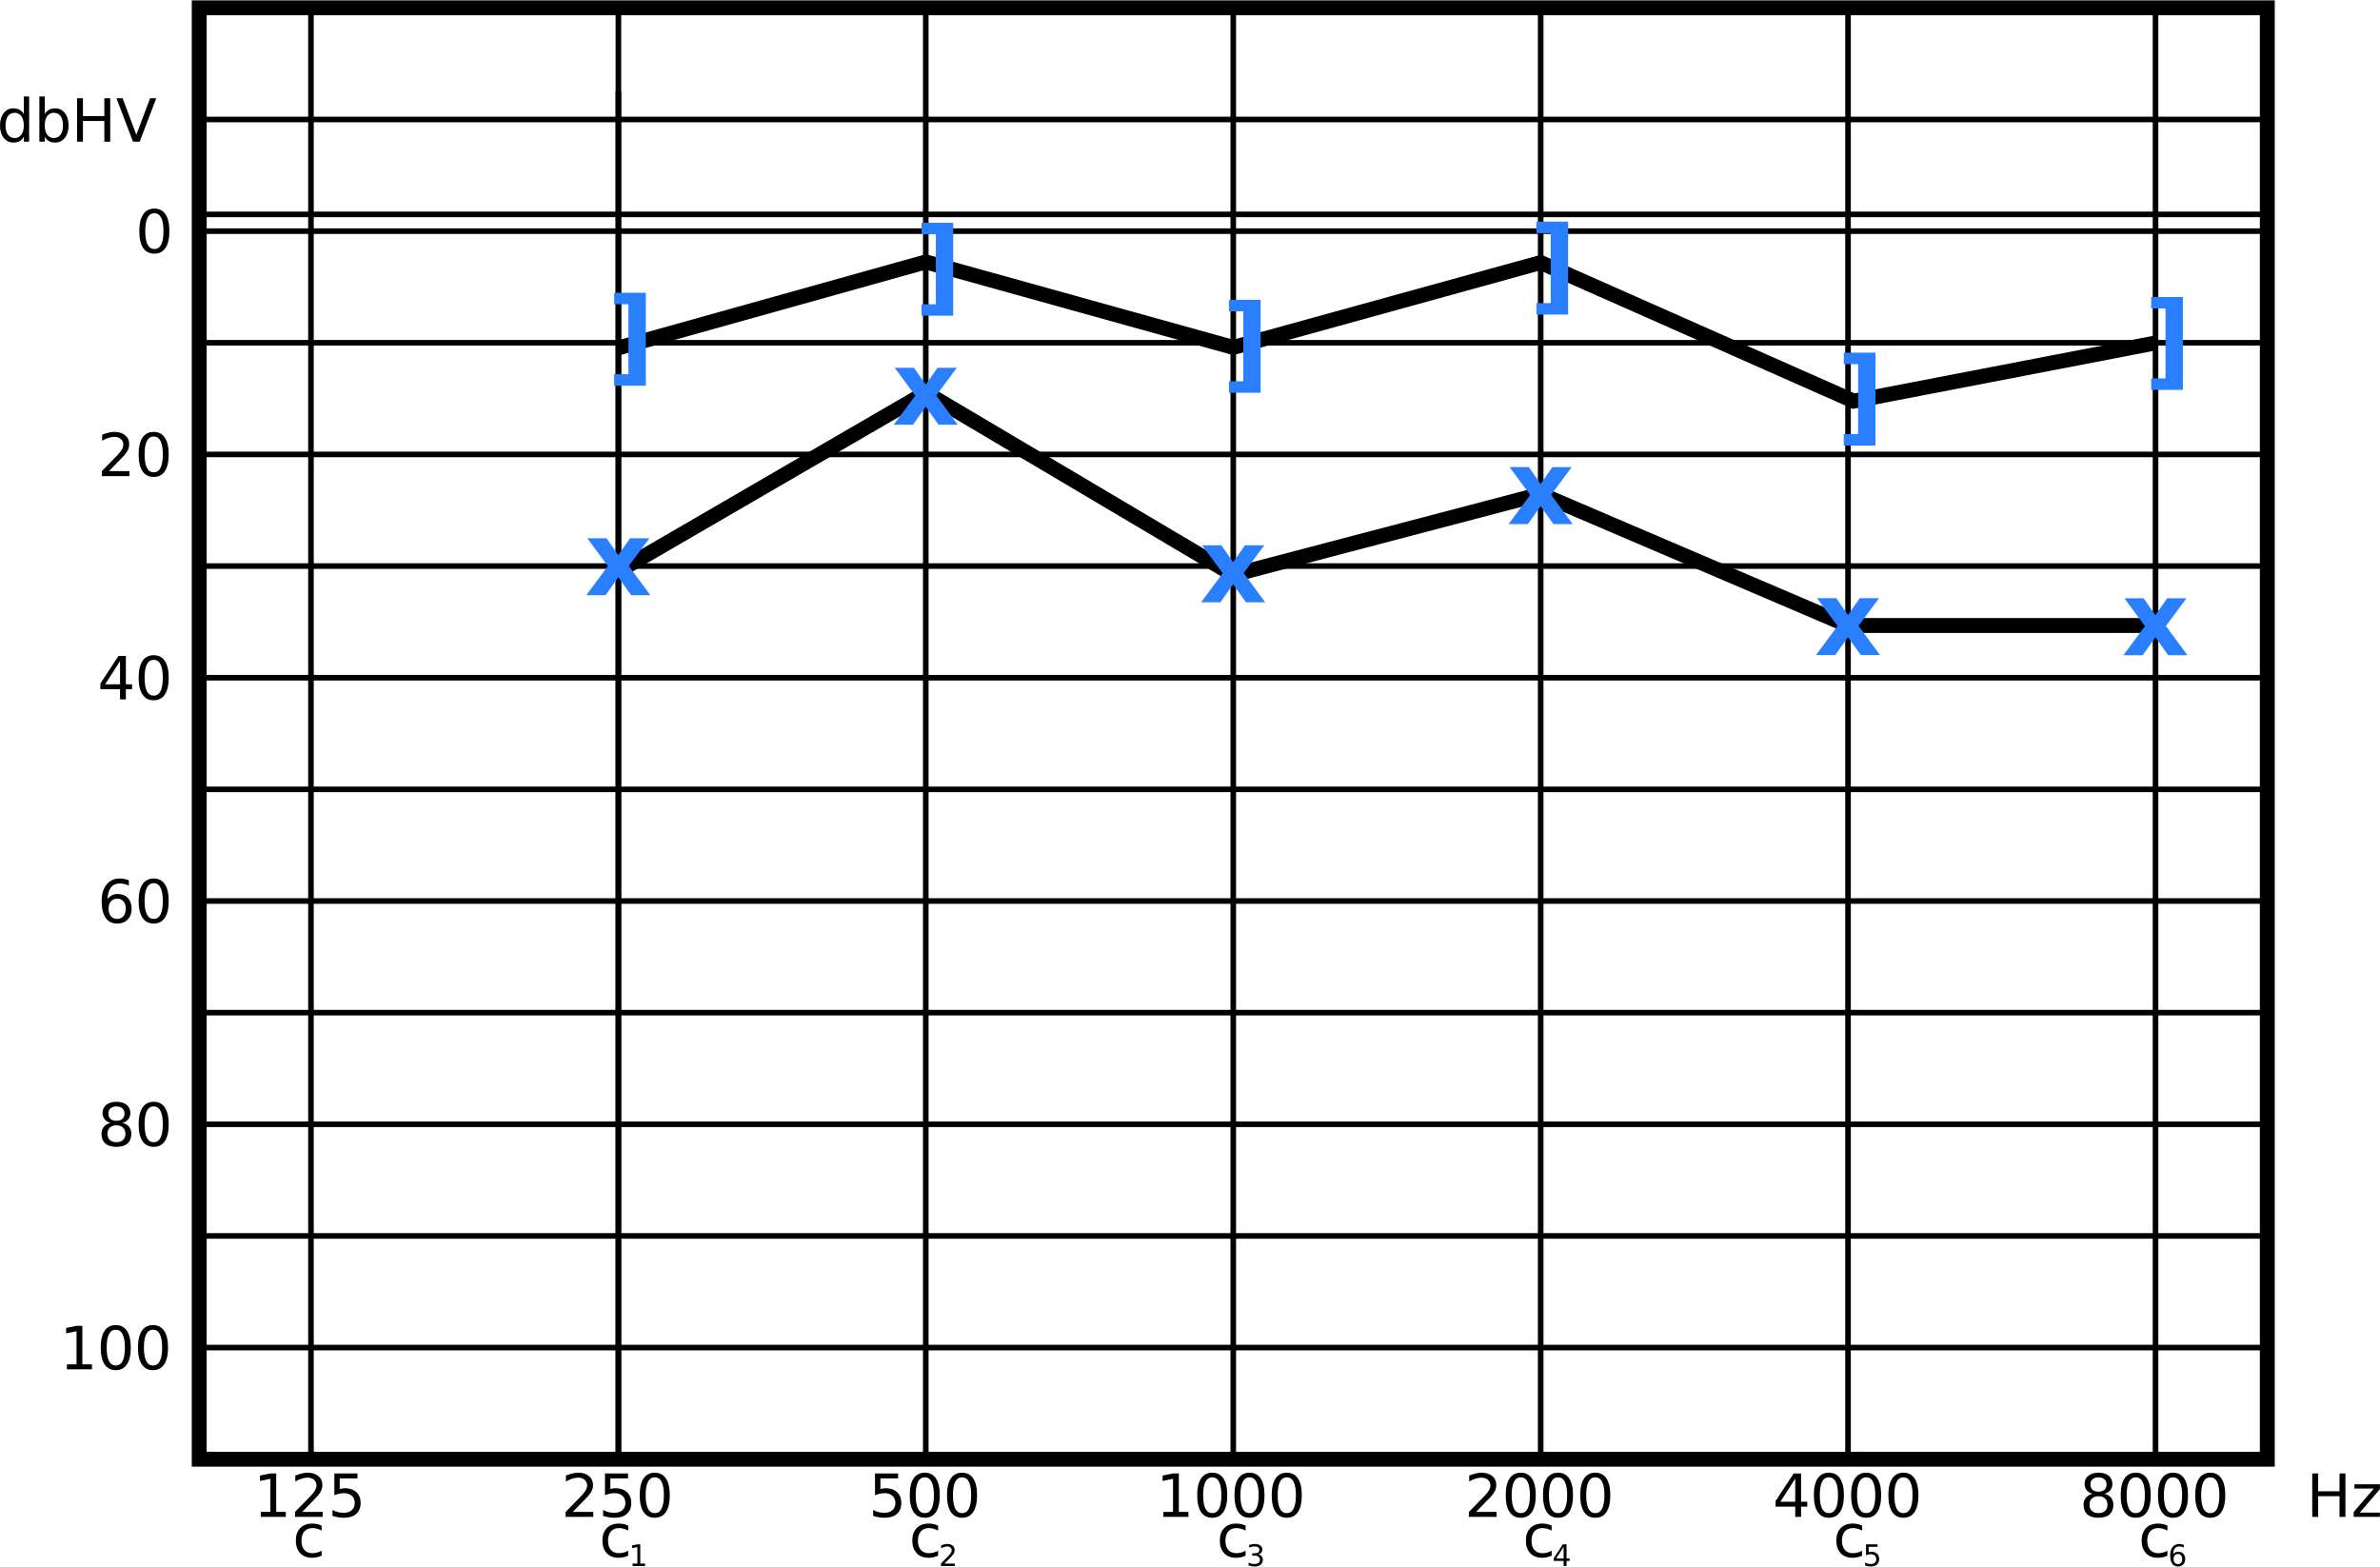
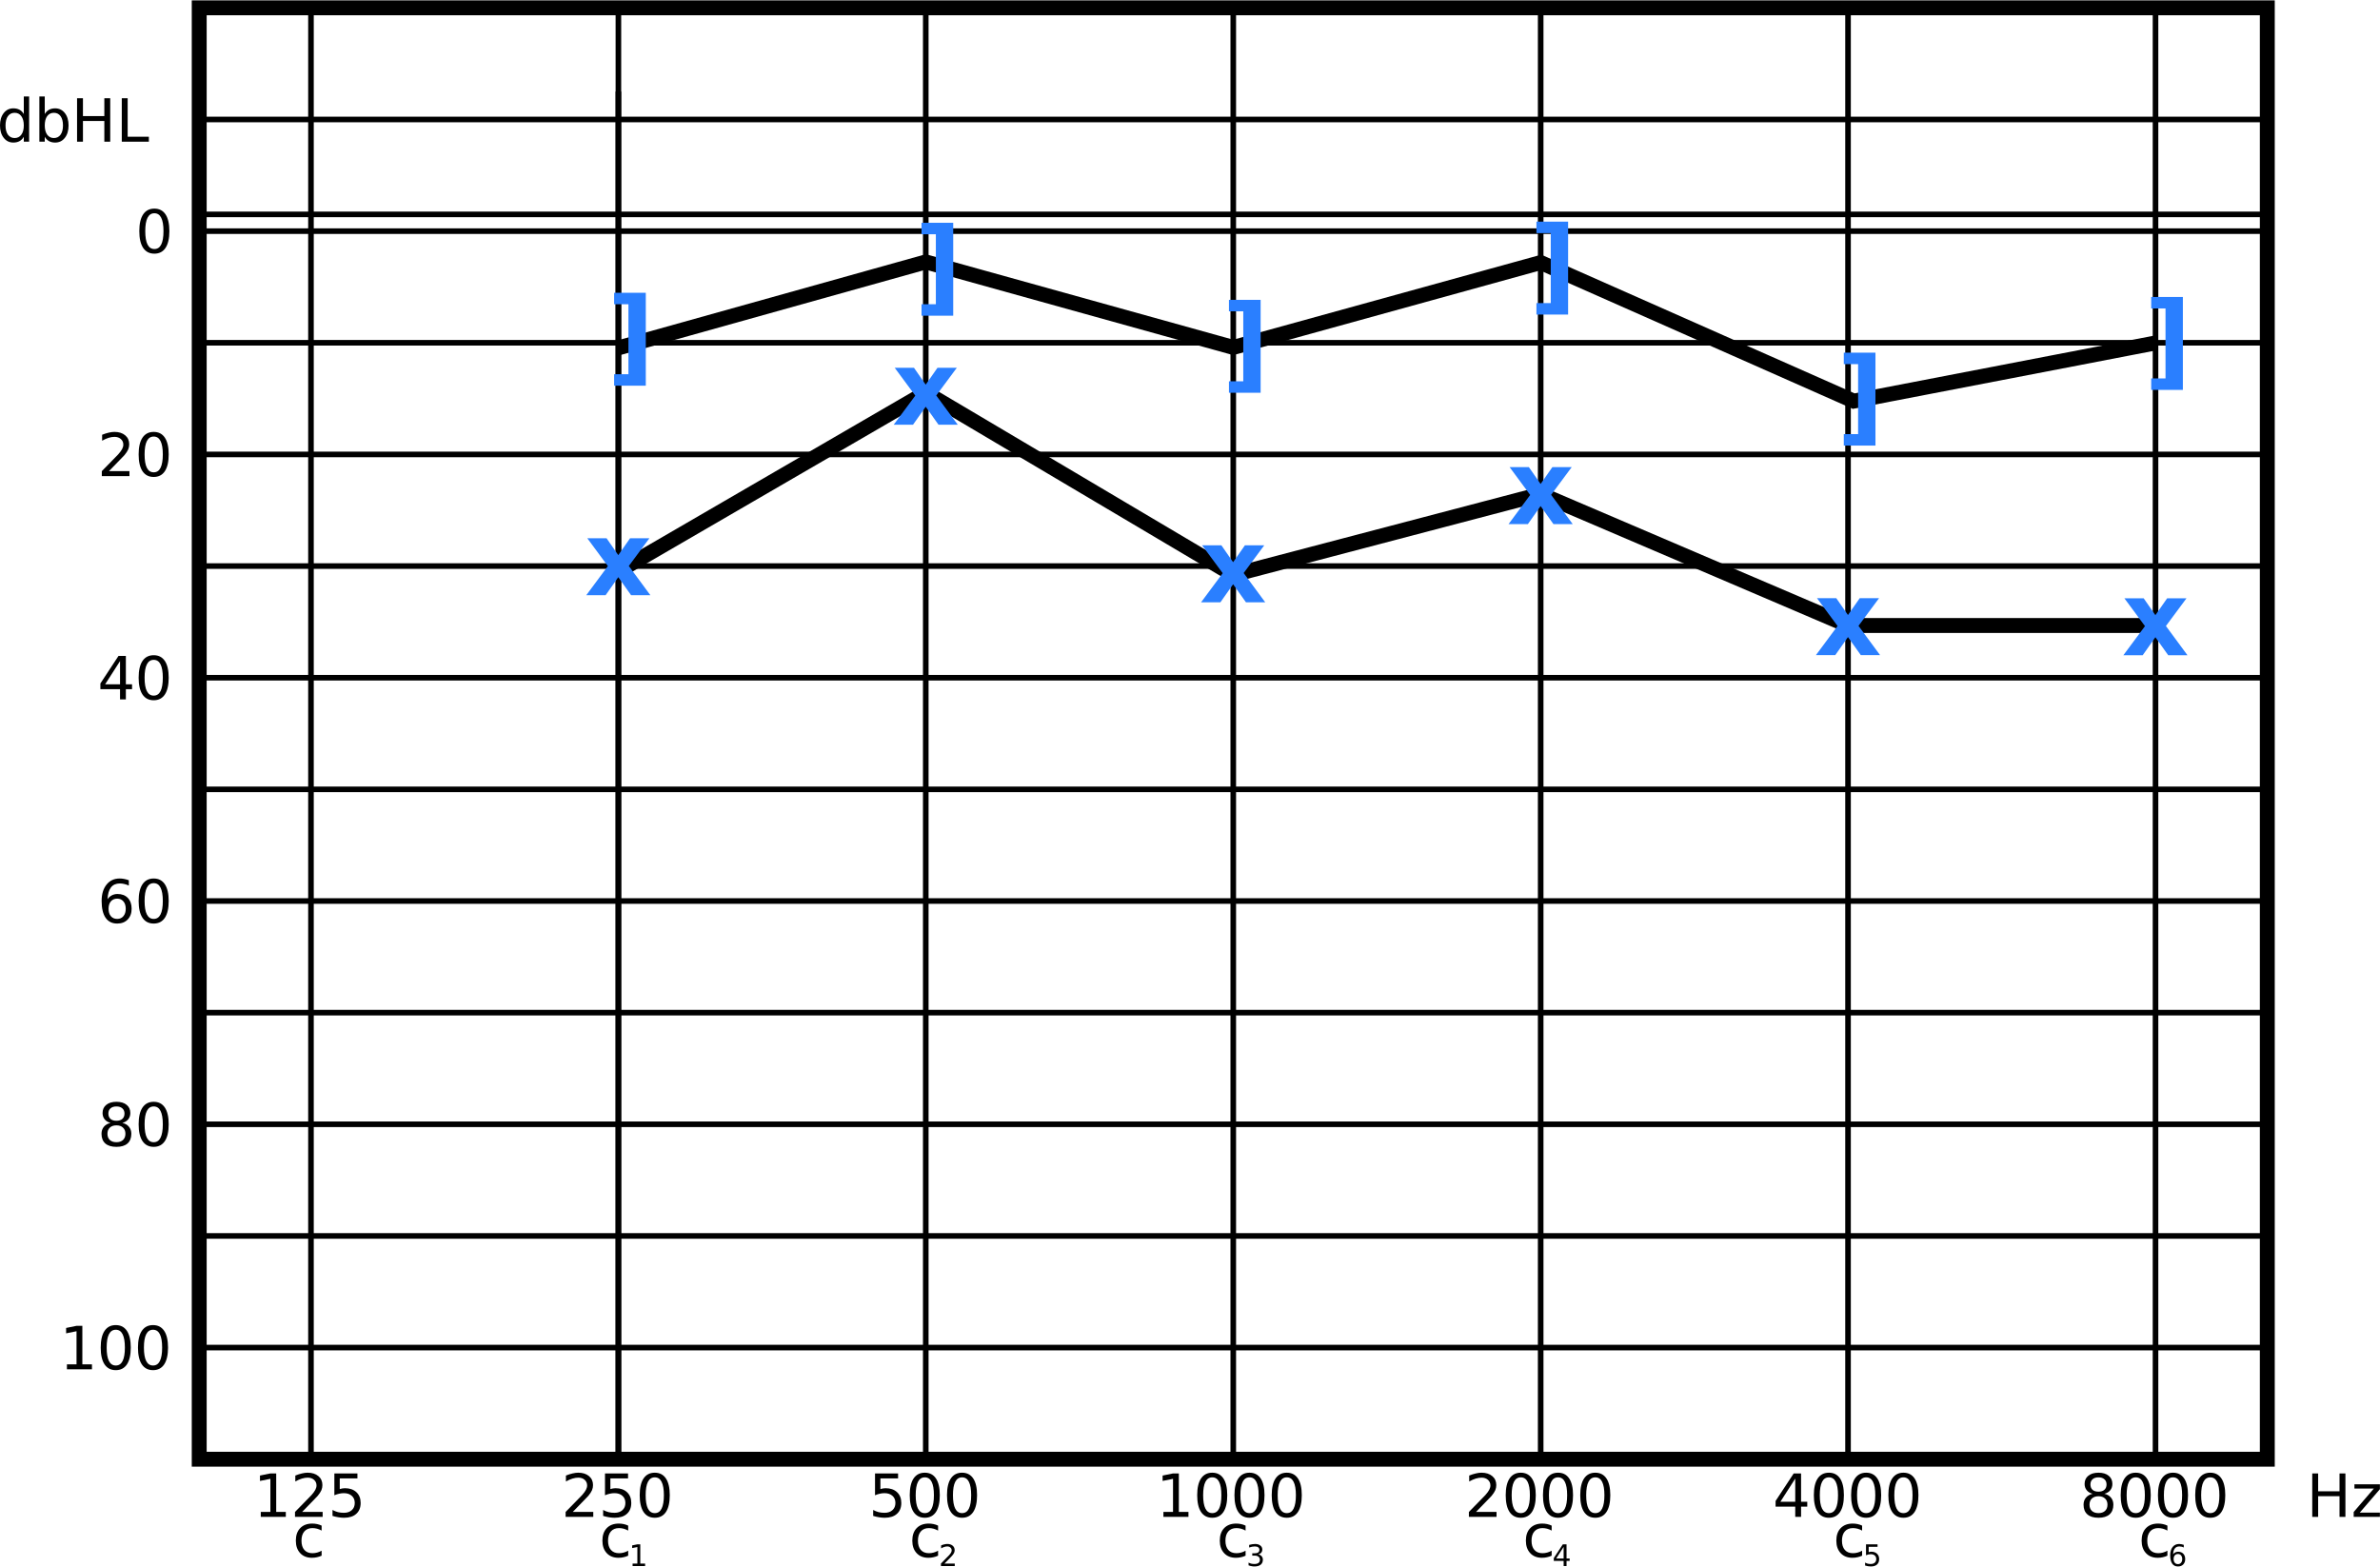
<svg xmlns="http://www.w3.org/2000/svg" xmlns:xlink="http://www.w3.org/1999/xlink" width="600px" height="395px" version="1.1" viewBox="0 0 600 395">
  <defs>
    <symbol id="g" overflow="visible">
      <path d="m1.859-1.25h2.422v-8.344l-2.625 0.531v-1.359l2.609-0.531h1.484v9.703h2.422v1.25h-6.312z" />
    </symbol>
    <symbol id="e" overflow="visible">
      <path d="m2.891-1.25h5.172v1.25h-6.969v-1.25c0.562-0.582 1.328-1.363 2.297-2.344 0.977-0.977 1.594-1.609 1.844-1.891 0.469-0.531 0.797-0.977 0.984-1.344 0.195-0.375 0.297-0.738 0.297-1.094 0-0.582-0.211-1.055-0.625-1.422-0.406-0.363-0.938-0.547-1.594-0.547-0.461 0-0.949 0.078-1.469 0.234-0.512 0.156-1.062 0.402-1.656 0.734v-1.5c0.594-0.238 1.148-0.414 1.672-0.531 0.52-0.125 0.992-0.188 1.422-0.188 1.133 0 2.039 0.289 2.719 0.859 0.676 0.562 1.016 1.32 1.016 2.266 0 0.449-0.086 0.875-0.25 1.281-0.168 0.398-0.477 0.871-0.922 1.422-0.125 0.137-0.516 0.543-1.172 1.219-0.656 0.68-1.578 1.625-2.766 2.844z" />
    </symbol>
    <symbol id="f" overflow="visible">
      <path d="m1.625-10.953h5.812v1.25h-4.453v2.688c0.207-0.07 0.422-0.125 0.641-0.156 0.219-0.039 0.43-0.062 0.641-0.062 1.227 0 2.195 0.336 2.906 1 0.719 0.668 1.078 1.574 1.078 2.719 0 1.18-0.371 2.094-1.109 2.75-0.73 0.656-1.762 0.984-3.094 0.984-0.461 0-0.93-0.043-1.406-0.125-0.48-0.074-0.977-0.188-1.484-0.344v-1.5c0.438 0.242 0.891 0.422 1.359 0.547 0.477 0.117 0.977 0.172 1.5 0.172 0.844 0 1.508-0.223 2-0.672 0.5-0.445 0.75-1.051 0.75-1.812 0-0.758-0.25-1.359-0.75-1.797-0.492-0.445-1.156-0.672-2-0.672-0.398 0-0.793 0.047-1.188 0.141-0.398 0.086-0.797 0.215-1.203 0.391z" />
    </symbol>
    <symbol id="a" overflow="visible">
      <path d="m4.781-9.969c-0.762 0-1.336 0.375-1.719 1.125-0.387 0.75-0.578 1.875-0.578 3.375s0.191 2.633 0.578 3.391c0.383 0.75 0.957 1.125 1.719 1.125 0.77 0 1.344-0.375 1.719-1.125 0.383-0.758 0.578-1.891 0.578-3.391s-0.195-2.625-0.578-3.375c-0.375-0.75-0.949-1.125-1.719-1.125zm0-1.172c1.227 0 2.164 0.484 2.812 1.453 0.645 0.969 0.969 2.375 0.969 4.219s-0.324 3.258-0.969 4.234c-0.648 0.969-1.586 1.453-2.812 1.453-1.23 0-2.172-0.484-2.828-1.453-0.648-0.977-0.969-2.391-0.969-4.234s0.32-3.25 0.969-4.219c0.656-0.969 1.598-1.453 2.828-1.453z" />
    </symbol>
    <symbol id="j" overflow="visible">
      <path d="m5.688-9.656-3.75 5.844h3.75zm-0.391-1.297h1.859v7.141h1.562v1.234h-1.562v2.578h-1.469v-2.578h-4.953v-1.438z" />
    </symbol>
    <symbol id="i" overflow="visible">
      <path d="m4.781-5.203c-0.711 0-1.266 0.195-1.672 0.578-0.398 0.375-0.594 0.891-0.594 1.547s0.195 1.18 0.594 1.562c0.406 0.375 0.961 0.562 1.672 0.562 0.695 0 1.25-0.188 1.656-0.562 0.406-0.383 0.609-0.906 0.609-1.562s-0.203-1.172-0.609-1.547c-0.398-0.383-0.949-0.578-1.656-0.578zm-1.484-0.625c-0.637-0.156-1.133-0.453-1.484-0.891-0.355-0.438-0.531-0.969-0.531-1.594 0-0.875 0.312-1.562 0.938-2.062 0.625-0.508 1.477-0.766 2.562-0.766 1.094 0 1.945 0.258 2.562 0.766 0.625 0.5 0.938 1.188 0.938 2.062 0 0.625-0.18 1.156-0.531 1.594-0.355 0.438-0.852 0.734-1.484 0.891 0.719 0.168 1.273 0.496 1.672 0.984 0.395 0.48 0.594 1.07 0.594 1.766 0 1.062-0.324 1.883-0.969 2.453-0.648 0.562-1.574 0.844-2.781 0.844-1.211 0-2.141-0.281-2.797-0.844-0.648-0.57-0.969-1.391-0.969-2.453 0-0.695 0.195-1.285 0.594-1.766 0.406-0.488 0.969-0.816 1.688-0.984zm-0.547-2.344c0 0.574 0.176 1.023 0.531 1.344 0.352 0.312 0.852 0.469 1.5 0.469 0.633 0 1.129-0.156 1.484-0.469 0.363-0.32 0.547-0.77 0.547-1.344 0-0.562-0.184-1-0.547-1.312-0.355-0.32-0.852-0.484-1.484-0.484-0.648 0-1.148 0.164-1.5 0.484-0.355 0.312-0.531 0.75-0.531 1.312z" />
    </symbol>
    <symbol id="h" overflow="visible">
      <path d="m1.469-10.953h1.484v4.5h5.391v-4.5h1.484v10.953h-1.484v-5.219h-5.391v5.219h-1.484z" />
    </symbol>
    <symbol id="q" overflow="visible">
      <path d="m0.828-8.219h6.422v1.234l-5.078 5.906h5.078v1.078h-6.609v-1.234l5.078-5.906h-4.891z" />
    </symbol>
    <symbol id="b" overflow="visible">
      <path d="m7.328-7.891v1.25c-0.375-0.207-0.758-0.363-1.141-0.469-0.387-0.102-0.777-0.156-1.172-0.156-0.875 0-1.559 0.281-2.047 0.844-0.48 0.555-0.719 1.328-0.719 2.328s0.238 1.777 0.719 2.328c0.488 0.555 1.172 0.828 2.047 0.828 0.395 0 0.785-0.051 1.172-0.156 0.383-0.102 0.766-0.258 1.141-0.469v1.25c-0.375 0.18-0.766 0.309-1.172 0.391-0.398 0.094-0.824 0.141-1.281 0.141-1.242 0-2.227-0.391-2.953-1.172-0.73-0.781-1.094-1.828-1.094-3.141 0-1.344 0.363-2.394 1.094-3.156 0.738-0.77 1.754-1.156 3.047-1.156 0.406 0 0.805 0.043 1.203 0.125 0.406 0.086 0.789 0.215 1.156 0.391z" />
    </symbol>
    <symbol id="u" overflow="visible">
      <path d="m4.969-6.062c-0.668 0-1.199 0.23-1.594 0.688-0.387 0.449-0.578 1.07-0.578 1.859 0 0.793 0.191 1.418 0.578 1.875 0.395 0.461 0.926 0.688 1.594 0.688 0.656 0 1.176-0.227 1.562-0.688 0.395-0.457 0.594-1.082 0.594-1.875 0-0.789-0.199-1.41-0.594-1.859-0.387-0.457-0.906-0.688-1.562-0.688zm2.938-4.641v1.344c-0.375-0.176-0.758-0.305-1.141-0.391-0.375-0.094-0.746-0.141-1.109-0.141-0.98 0-1.73 0.328-2.25 0.984-0.512 0.656-0.805 1.652-0.875 2.984 0.281-0.414 0.641-0.738 1.078-0.969 0.438-0.227 0.914-0.344 1.438-0.344 1.102 0 1.973 0.336 2.609 1 0.633 0.668 0.953 1.574 0.953 2.719 0 1.125-0.336 2.031-1 2.719-0.656 0.68-1.539 1.016-2.641 1.016-1.273 0-2.246-0.484-2.922-1.453-0.668-0.977-1-2.391-1-4.234 0-1.727 0.41-3.102 1.234-4.125 0.82-1.031 1.926-1.547 3.312-1.547 0.375 0 0.75 0.039 1.125 0.109 0.375 0.074 0.77 0.184 1.188 0.328z" />
    </symbol>
    <symbol id="t" overflow="visible">
      <path d="m6.828-6.969v-4.438h1.344v11.406h-1.344v-1.234c-0.281 0.492-0.641 0.855-1.078 1.094-0.438 0.238-0.961 0.359-1.562 0.359-0.992 0-1.797-0.395-2.422-1.188-0.625-0.789-0.938-1.832-0.938-3.125 0-1.289 0.312-2.332 0.938-3.125 0.625-0.789 1.43-1.188 2.422-1.188 0.602 0 1.125 0.121 1.562 0.359 0.438 0.23 0.797 0.59 1.078 1.078zm-4.609 2.875c0 0.992 0.203 1.766 0.609 2.328 0.414 0.562 0.977 0.844 1.688 0.844 0.719 0 1.281-0.281 1.688-0.844 0.414-0.562 0.625-1.336 0.625-2.328 0-1-0.211-1.781-0.625-2.344-0.406-0.562-0.969-0.844-1.688-0.844-0.711 0-1.273 0.281-1.688 0.844-0.406 0.562-0.609 1.344-0.609 2.344z" />
    </symbol>
    <symbol id="s" overflow="visible">
      <path d="m7.312-4.094c0-1-0.203-1.781-0.609-2.344s-0.969-0.844-1.688-0.844c-0.711 0-1.273 0.281-1.688 0.844-0.406 0.562-0.609 1.344-0.609 2.344 0 0.992 0.203 1.766 0.609 2.328 0.414 0.562 0.977 0.844 1.688 0.844 0.719 0 1.281-0.281 1.688-0.844s0.609-1.336 0.609-2.328zm-4.594-2.875c0.289-0.488 0.648-0.848 1.078-1.078 0.438-0.238 0.953-0.359 1.547-0.359 1 0 1.812 0.398 2.438 1.188 0.625 0.793 0.938 1.836 0.938 3.125 0 1.293-0.312 2.336-0.938 3.125-0.625 0.793-1.438 1.188-2.438 1.188-0.594 0-1.109-0.121-1.547-0.359-0.43-0.238-0.789-0.602-1.078-1.094v1.234h-1.359v-11.406h1.359z" />
    </symbol>
    <symbol id="r" overflow="visible">
-       <path d="m4.297 0-4.172-10.953h1.547l3.469 9.219 3.469-9.219h1.547l-4.172 10.953z" />
+       <path d="m1.469-10.953h1.484v9.703h5.344v1.25h-6.828z" />
    </symbol>
    <symbol id="p" overflow="visible">
      <path d="m0.938-0.625h1.203v-4.172l-1.312 0.266v-0.672l1.312-0.266h0.734v4.844h1.219v0.625h-3.156z" />
    </symbol>
    <symbol id="o" overflow="visible">
      <path d="m1.438-0.625h2.594v0.625h-3.484v-0.625c0.281-0.289 0.66-0.68 1.141-1.172 0.488-0.488 0.797-0.801 0.922-0.938 0.238-0.27 0.406-0.492 0.5-0.672 0.094-0.188 0.141-0.367 0.141-0.547 0-0.289-0.105-0.523-0.312-0.703-0.199-0.188-0.461-0.281-0.781-0.281-0.242 0-0.492 0.043-0.75 0.125-0.25 0.074-0.523 0.195-0.812 0.359v-0.75c0.289-0.125 0.566-0.211 0.828-0.266 0.258-0.062 0.5-0.094 0.719-0.094 0.562 0 1.008 0.141 1.344 0.422 0.344 0.281 0.516 0.664 0.516 1.141 0 0.219-0.043 0.434-0.125 0.641-0.086 0.199-0.242 0.434-0.469 0.703-0.055 0.074-0.246 0.281-0.578 0.625-0.324 0.336-0.789 0.805-1.391 1.406z" />
    </symbol>
    <symbol id="n" overflow="visible">
      <path d="m3.047-2.953c0.352 0.086 0.629 0.246 0.828 0.484 0.207 0.242 0.312 0.531 0.312 0.875 0 0.543-0.188 0.965-0.562 1.266-0.375 0.293-0.906 0.438-1.594 0.438-0.23 0-0.465-0.027-0.703-0.078-0.242-0.039-0.492-0.109-0.75-0.203v-0.703c0.195 0.117 0.414 0.203 0.656 0.266 0.25 0.062 0.508 0.094 0.781 0.094 0.469 0 0.82-0.086 1.062-0.266 0.238-0.188 0.359-0.457 0.359-0.812 0-0.32-0.117-0.57-0.344-0.75-0.219-0.188-0.531-0.281-0.938-0.281h-0.641v-0.594h0.672c0.363 0 0.641-0.07 0.828-0.219 0.195-0.145 0.297-0.359 0.297-0.641s-0.102-0.492-0.297-0.641c-0.199-0.145-0.484-0.219-0.859-0.219-0.199 0-0.418 0.023-0.656 0.062-0.23 0.043-0.484 0.109-0.766 0.203v-0.656c0.281-0.082 0.539-0.141 0.781-0.172 0.25-0.039 0.484-0.062 0.703-0.062 0.562 0 1.004 0.133 1.328 0.391 0.332 0.25 0.5 0.59 0.5 1.016 0 0.312-0.09 0.574-0.266 0.781-0.168 0.211-0.414 0.352-0.734 0.422z" />
    </symbol>
    <symbol id="m" overflow="visible">
      <path d="m2.844-4.828-1.875 2.922h1.875zm-0.203-0.641h0.938v3.562h0.781v0.609h-0.781v1.297h-0.734v-1.297h-2.484v-0.703z" />
    </symbol>
    <symbol id="l" overflow="visible">
      <path d="m0.812-5.469h2.906v0.625h-2.234v1.344c0.113-0.039 0.223-0.066 0.328-0.078 0.102-0.02 0.211-0.031 0.328-0.031 0.602 0 1.082 0.168 1.438 0.5 0.363 0.336 0.547 0.789 0.547 1.359 0 0.586-0.184 1.043-0.547 1.375-0.367 0.324-0.887 0.484-1.562 0.484-0.23 0-0.465-0.023-0.703-0.062-0.23-0.043-0.477-0.098-0.734-0.172v-0.75c0.219 0.125 0.441 0.219 0.672 0.281 0.238 0.055 0.488 0.078 0.75 0.078 0.426 0 0.766-0.109 1.016-0.328 0.25-0.227 0.375-0.531 0.375-0.906 0-0.383-0.125-0.688-0.375-0.906s-0.59-0.328-1.016-0.328c-0.199 0-0.398 0.023-0.594 0.062-0.188 0.043-0.387 0.109-0.594 0.203z" />
    </symbol>
    <symbol id="k" overflow="visible">
      <path d="m2.484-3.031c-0.336 0-0.602 0.117-0.797 0.344-0.199 0.23-0.297 0.543-0.297 0.938 0 0.387 0.098 0.695 0.297 0.922 0.195 0.23 0.461 0.344 0.797 0.344 0.332 0 0.594-0.113 0.781-0.344 0.195-0.227 0.297-0.535 0.297-0.922 0-0.395-0.102-0.707-0.297-0.938-0.188-0.227-0.449-0.344-0.781-0.344zm1.469-2.312v0.672c-0.188-0.094-0.375-0.16-0.562-0.203-0.188-0.039-0.375-0.062-0.562-0.062-0.492 0-0.867 0.168-1.125 0.5-0.262 0.324-0.406 0.82-0.438 1.484 0.145-0.219 0.32-0.379 0.531-0.484 0.219-0.113 0.461-0.172 0.734-0.172 0.539 0 0.973 0.168 1.297 0.5 0.32 0.336 0.484 0.789 0.484 1.359 0 0.562-0.168 1.016-0.5 1.359-0.336 0.336-0.777 0.5-1.328 0.5-0.637 0-1.121-0.238-1.453-0.719-0.336-0.488-0.5-1.195-0.5-2.125 0-0.863 0.203-1.551 0.609-2.062 0.406-0.508 0.957-0.766 1.656-0.766 0.188 0 0.375 0.023 0.562 0.062 0.188 0.031 0.383 0.086 0.594 0.156z" />
    </symbol>
    <symbol id="d" overflow="visible">
      <path d="m5.844-7.344-5.188-7.016h4.859l2.953 4.25 2.969-4.25h4.875l-5.188 6.984 5.438 7.375h-4.859l-3.234-4.547-3.203 4.547h-4.875z" />
    </symbol>
    <symbol id="c" overflow="visible">
      <path d="m9.766 3.469h-7.984v-2.891h3.609v-17.641h-3.609v-2.891h7.984z" />
    </symbol>
  </defs>
  <path transform="matrix(1.8788 0 0 1.8764 3.4969 70.253)" d="m302.37 158.61h-277.5v-195h277.5z" fill="none" stroke="#000" stroke-width="2" />
  <path transform="matrix(1.8788 0 0 1.8764 3.4969 70.253)" d="m81.116 158.61v-183.75" fill="none" stroke="#000" stroke-width=".75" />
  <path transform="matrix(1.8788 0 0 1.8764 3.4969 70.253)" d="m81.116 158.61v-195" fill="none" stroke="#000" stroke-width=".75" />
  <path transform="matrix(1.8788 0 0 1.8764 3.4969 70.253)" d="m122.36 158.61v-195" fill="none" stroke="#000" stroke-width=".75" />
  <path transform="matrix(1.8788 0 0 1.8764 3.4969 70.253)" d="m163.62 158.61v-195" fill="none" stroke="#000" stroke-width=".75" />
  <path transform="matrix(1.8788 0 0 1.8764 3.4969 70.253)" d="m39.865 158.61v-195" fill="none" stroke="#000" stroke-width=".75" />
  <path transform="matrix(1.8788 0 0 1.8764 3.4969 70.253)" d="m204.87 158.61v-195" fill="none" stroke="#000" stroke-width=".75" />
  <path transform="matrix(1.8788 0 0 1.8764 3.4969 70.253)" d="m246.11 158.61v-195" fill="none" stroke="#000" stroke-width=".75" />
  <path transform="matrix(1.8788 0 0 1.8764 3.4969 70.253)" d="m287.37 158.61v-195" fill="none" stroke="#000" stroke-width=".75" />
  <path transform="matrix(1.8788 0 0 1.8764 3.4969 70.253)" d="m24.866 143.61h277.5" fill="none" stroke="#000" stroke-width=".75" />
  <path transform="matrix(1.8788 0 0 1.8764 3.4969 70.253)" d="m302.37 128.61h-277.5" fill="none" stroke="#000" stroke-width=".75" />
  <path transform="matrix(1.8788 0 0 1.8764 3.4969 70.253)" d="m24.866 113.61h277.5" fill="none" stroke="#000" stroke-width=".75" />
  <path transform="matrix(1.8788 0 0 1.8764 3.4969 70.253)" d="m24.866 98.612h277.5" fill="none" stroke="#000" stroke-width=".75" />
  <path transform="matrix(1.8788 0 0 1.8764 3.4969 70.253)" d="m24.866 83.613h277.5" fill="none" stroke="#000" stroke-width=".75" />
  <path transform="matrix(1.8788 0 0 1.8764 3.4969 70.253)" d="m24.866 68.612h277.5" fill="none" stroke="#000" stroke-width=".75" />
  <path transform="matrix(1.8788 0 0 1.8764 3.4969 70.253)" d="m24.866 53.613h277.5" fill="none" stroke="#000" stroke-width=".75" />
  <path transform="matrix(1.8788 0 0 1.8764 3.4969 70.253)" d="m24.866 38.612h277.5" fill="none" stroke="#000" stroke-width=".75" />
  <path transform="matrix(1.8788 0 0 1.8764 3.4969 70.253)" d="m24.866 23.613h277.5" fill="none" stroke="#000" stroke-width=".75" />
  <path transform="matrix(1.8788 0 0 1.8764 3.4969 70.253)" d="m24.866 8.612h277.5" fill="none" stroke="#000" stroke-width=".75" />
  <path transform="matrix(1.8788 0 0 1.8764 3.4969 70.253)" d="m24.866-6.386h277.5" fill="none" stroke="#000" stroke-width=".75" />
  <path transform="matrix(1.8788 0 0 1.8764 3.4969 70.253)" d="m24.866-21.388h277.5" fill="none" stroke="#000" stroke-width=".75" />
  <path transform="matrix(1.8788 0 0 1.8764 3.4969 70.253)" d="m24.866-8.637h277.5" fill="none" stroke="#000" stroke-width=".75" />
  <g>
    <use x="63.883" y="382.407" xlink:href="#g" />
    <use x="73.277" y="382.407" xlink:href="#e" />
    <use x="82.67" y="382.407" xlink:href="#f" />
  </g>
  <g>
    <use x="141.5" y="382.407" xlink:href="#e" />
    <use x="150.894" y="382.407" xlink:href="#f" />
    <use x="160.288" y="382.407" xlink:href="#a" />
  </g>
  <g>
    <use x="218.969" y="382.407" xlink:href="#f" />
    <use x="228.363" y="382.407" xlink:href="#a" />
    <use x="237.756" y="382.407" xlink:href="#a" />
  </g>
  <g>
    <use x="291.438" y="382.407" xlink:href="#g" />
    <use x="300.831" y="382.407" xlink:href="#a" />
    <use x="310.225" y="382.407" xlink:href="#a" />
    <use x="319.619" y="382.407" xlink:href="#a" />
  </g>
  <g>
    <use x="369.215" y="382.407" xlink:href="#e" />
    <use x="378.609" y="382.407" xlink:href="#a" />
    <use x="388.002" y="382.407" xlink:href="#a" />
    <use x="397.396" y="382.407" xlink:href="#a" />
  </g>
  <g>
    <use x="446.895" y="382.407" xlink:href="#j" />
    <use x="456.288" y="382.407" xlink:href="#a" />
    <use x="465.682" y="382.407" xlink:href="#a" />
    <use x="475.076" y="382.407" xlink:href="#a" />
  </g>
  <g>
    <use x="524.25" y="382.407" xlink:href="#i" />
    <use x="533.644" y="382.407" xlink:href="#a" />
    <use x="543.038" y="382.407" xlink:href="#a" />
    <use x="552.431" y="382.407" xlink:href="#a" />
  </g>
  <g>
    <use x="581.453" y="382.407" xlink:href="#h" />
    <use x="592.726" y="382.407" xlink:href="#q" />
  </g>
  <g>
    <use x="151.039" y="392.497" xlink:href="#b" />
  </g>
  <g>
    <use x="158.539" y="394.795" xlink:href="#p" />
  </g>
  <g>
    <use x="73.754" y="392.497" xlink:href="#b" />
  </g>
  <g>
    <use x="229.164" y="392.497" xlink:href="#b" />
  </g>
  <g>
    <use x="236.664" y="394.795" xlink:href="#o" />
  </g>
  <g>
    <use x="306.684" y="392.497" xlink:href="#b" />
  </g>
  <g>
    <use x="314.184" y="394.795" xlink:href="#n" />
  </g>
  <g>
    <use x="383.848" y="392.497" xlink:href="#b" />
  </g>
  <g>
    <use x="391.348" y="394.795" xlink:href="#m" />
  </g>
  <g>
    <use x="462.113" y="392.497" xlink:href="#b" />
  </g>
  <g>
    <use x="469.613" y="394.795" xlink:href="#l" />
  </g>
  <g>
    <use x="539.078" y="392.497" xlink:href="#b" />
  </g>
  <g>
    <use x="546.578" y="394.795" xlink:href="#k" />
  </g>
  <g>
    <use x="15.012" y="345.196" xlink:href="#g" />
    <use x="24.406" y="345.196" xlink:href="#a" />
    <use x="33.799" y="345.196" xlink:href="#a" />
  </g>
  <g>
    <use x="24.574" y="288.903" xlink:href="#i" />
    <use x="33.968" y="288.903" xlink:href="#a" />
  </g>
  <g>
    <use x="24.574" y="232.61" xlink:href="#u" />
    <use x="33.968" y="232.61" xlink:href="#a" />
  </g>
  <g>
    <use x="24.574" y="176.317" xlink:href="#j" />
    <use x="33.968" y="176.317" xlink:href="#a" />
  </g>
  <g>
    <use x="24.574" y="120.024" xlink:href="#e" />
    <use x="33.968" y="120.024" xlink:href="#a" />
  </g>
  <g>
    <use x="34.137" y="63.731" xlink:href="#a" />
  </g>
  <g>
    <use x="-0.828" y="35.719" xlink:href="#t" />
    <use x="8.566" y="35.719" xlink:href="#s" />
    <use x="17.959" y="35.719" xlink:href="#h" />
    <use x="29.232" y="35.719" xlink:href="#r" />
  </g>
  <path transform="matrix(1.8788 0 0 1.8764 3.4969 70.253)" d="m81.116 39.299 41.249-23.98 41.251 24.475 41.251-10.85 41.249 17.655h41.251" fill="none" stroke="#000" stroke-width="2" />
  <path transform="matrix(1.8788 0 0 1.8764 3.4969 70.253)" d="m81.116 9.299 41.249-11.549 41.251 11.487 41.251-11.404 42.003 18.617 40.496-7.815" fill="none" stroke="#000" stroke-width="2" />
  <g fill="#2a7fff">
    <use x="147.402" y="150.056" xlink:href="#d" />
  </g>
  <g fill="#2a7fff">
    <use x="224.902" y="107.08" xlink:href="#d" />
  </g>
  <g fill="#2a7fff">
    <use x="302.402" y="151.838" xlink:href="#d" />
  </g>
  <g fill="#2a7fff">
    <use x="379.918" y="132.123" xlink:href="#d" />
  </g>
  <g fill="#2a7fff">
    <use x="457.406" y="165.154" xlink:href="#d" />
  </g>
  <g fill="#2a7fff">
    <use x="534.906" y="165.189" xlink:href="#d" />
  </g>
  <g fill="#2a7fff">
    <use x="153.039" y="93.763" xlink:href="#c" />
  </g>
  <g fill="#2a7fff">
    <use x="230.539" y="76.119" xlink:href="#c" />
  </g>
  <g fill="#2a7fff">
    <use x="308.039" y="95.545" xlink:href="#c" />
  </g>
  <g fill="#2a7fff">
    <use x="385.555" y="75.83" xlink:href="#c" />
  </g>
  <g fill="#2a7fff">
    <use x="463.039" y="108.861" xlink:href="#c" />
  </g>
  <g fill="#2a7fff">
    <use x="540.539" y="94.822" xlink:href="#c" />
  </g>
</svg>
